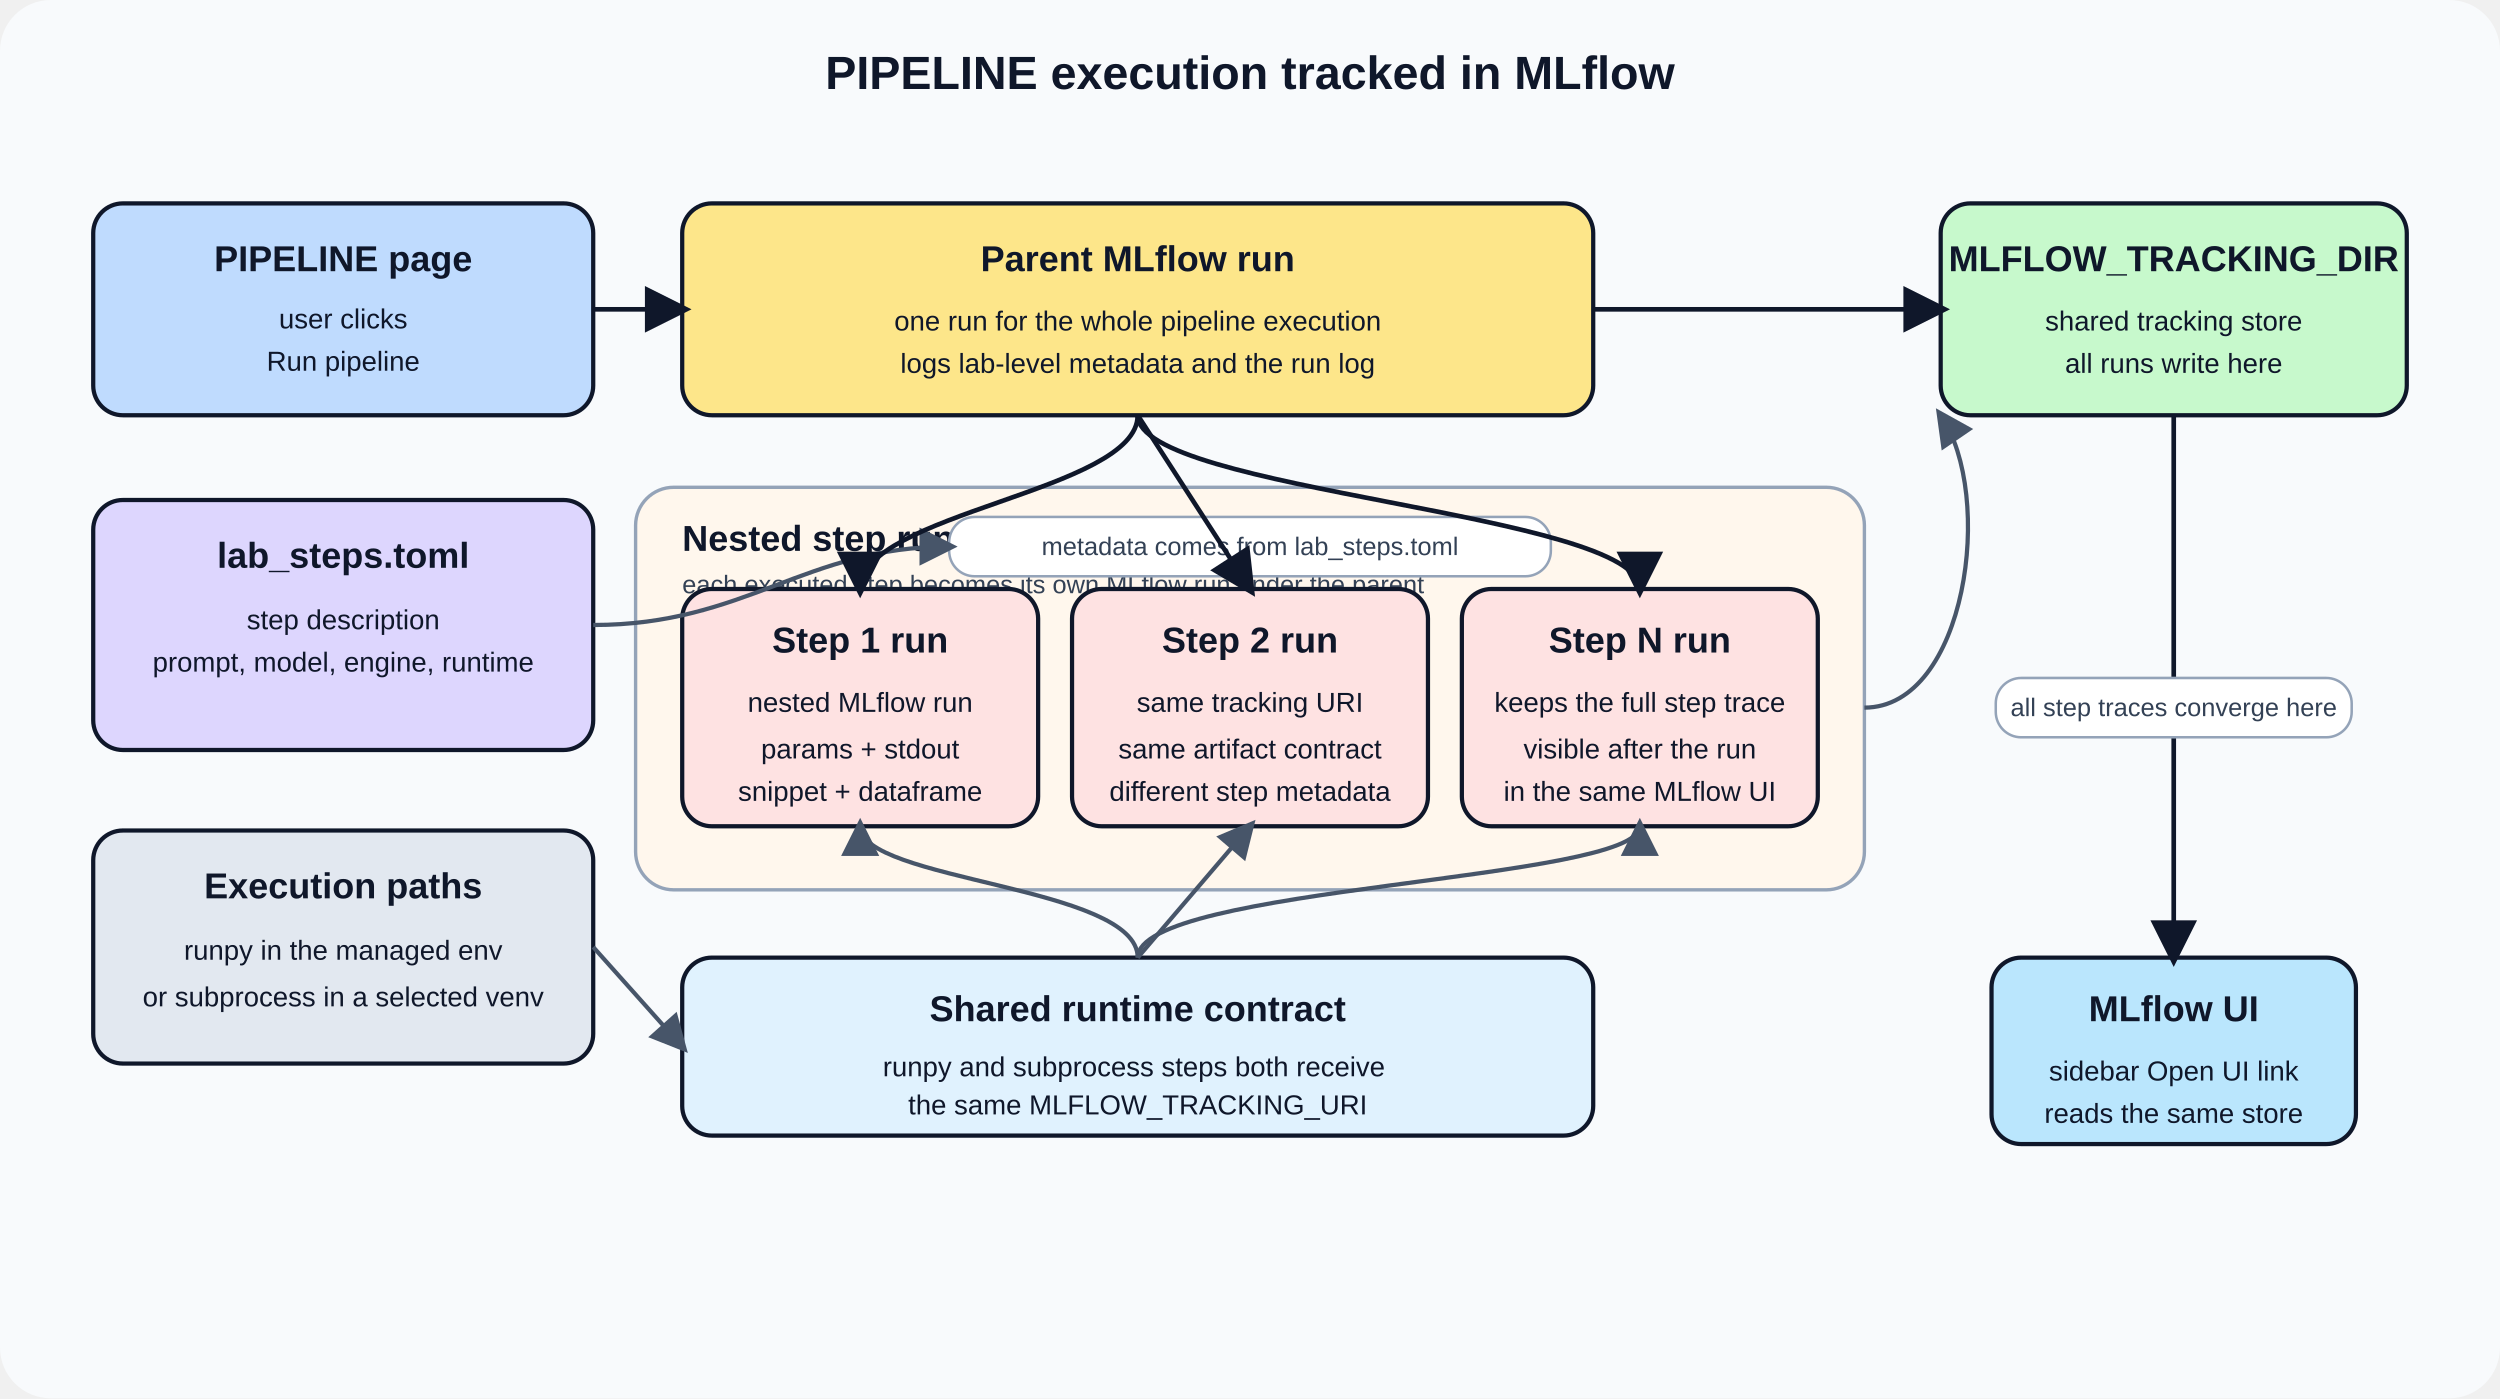
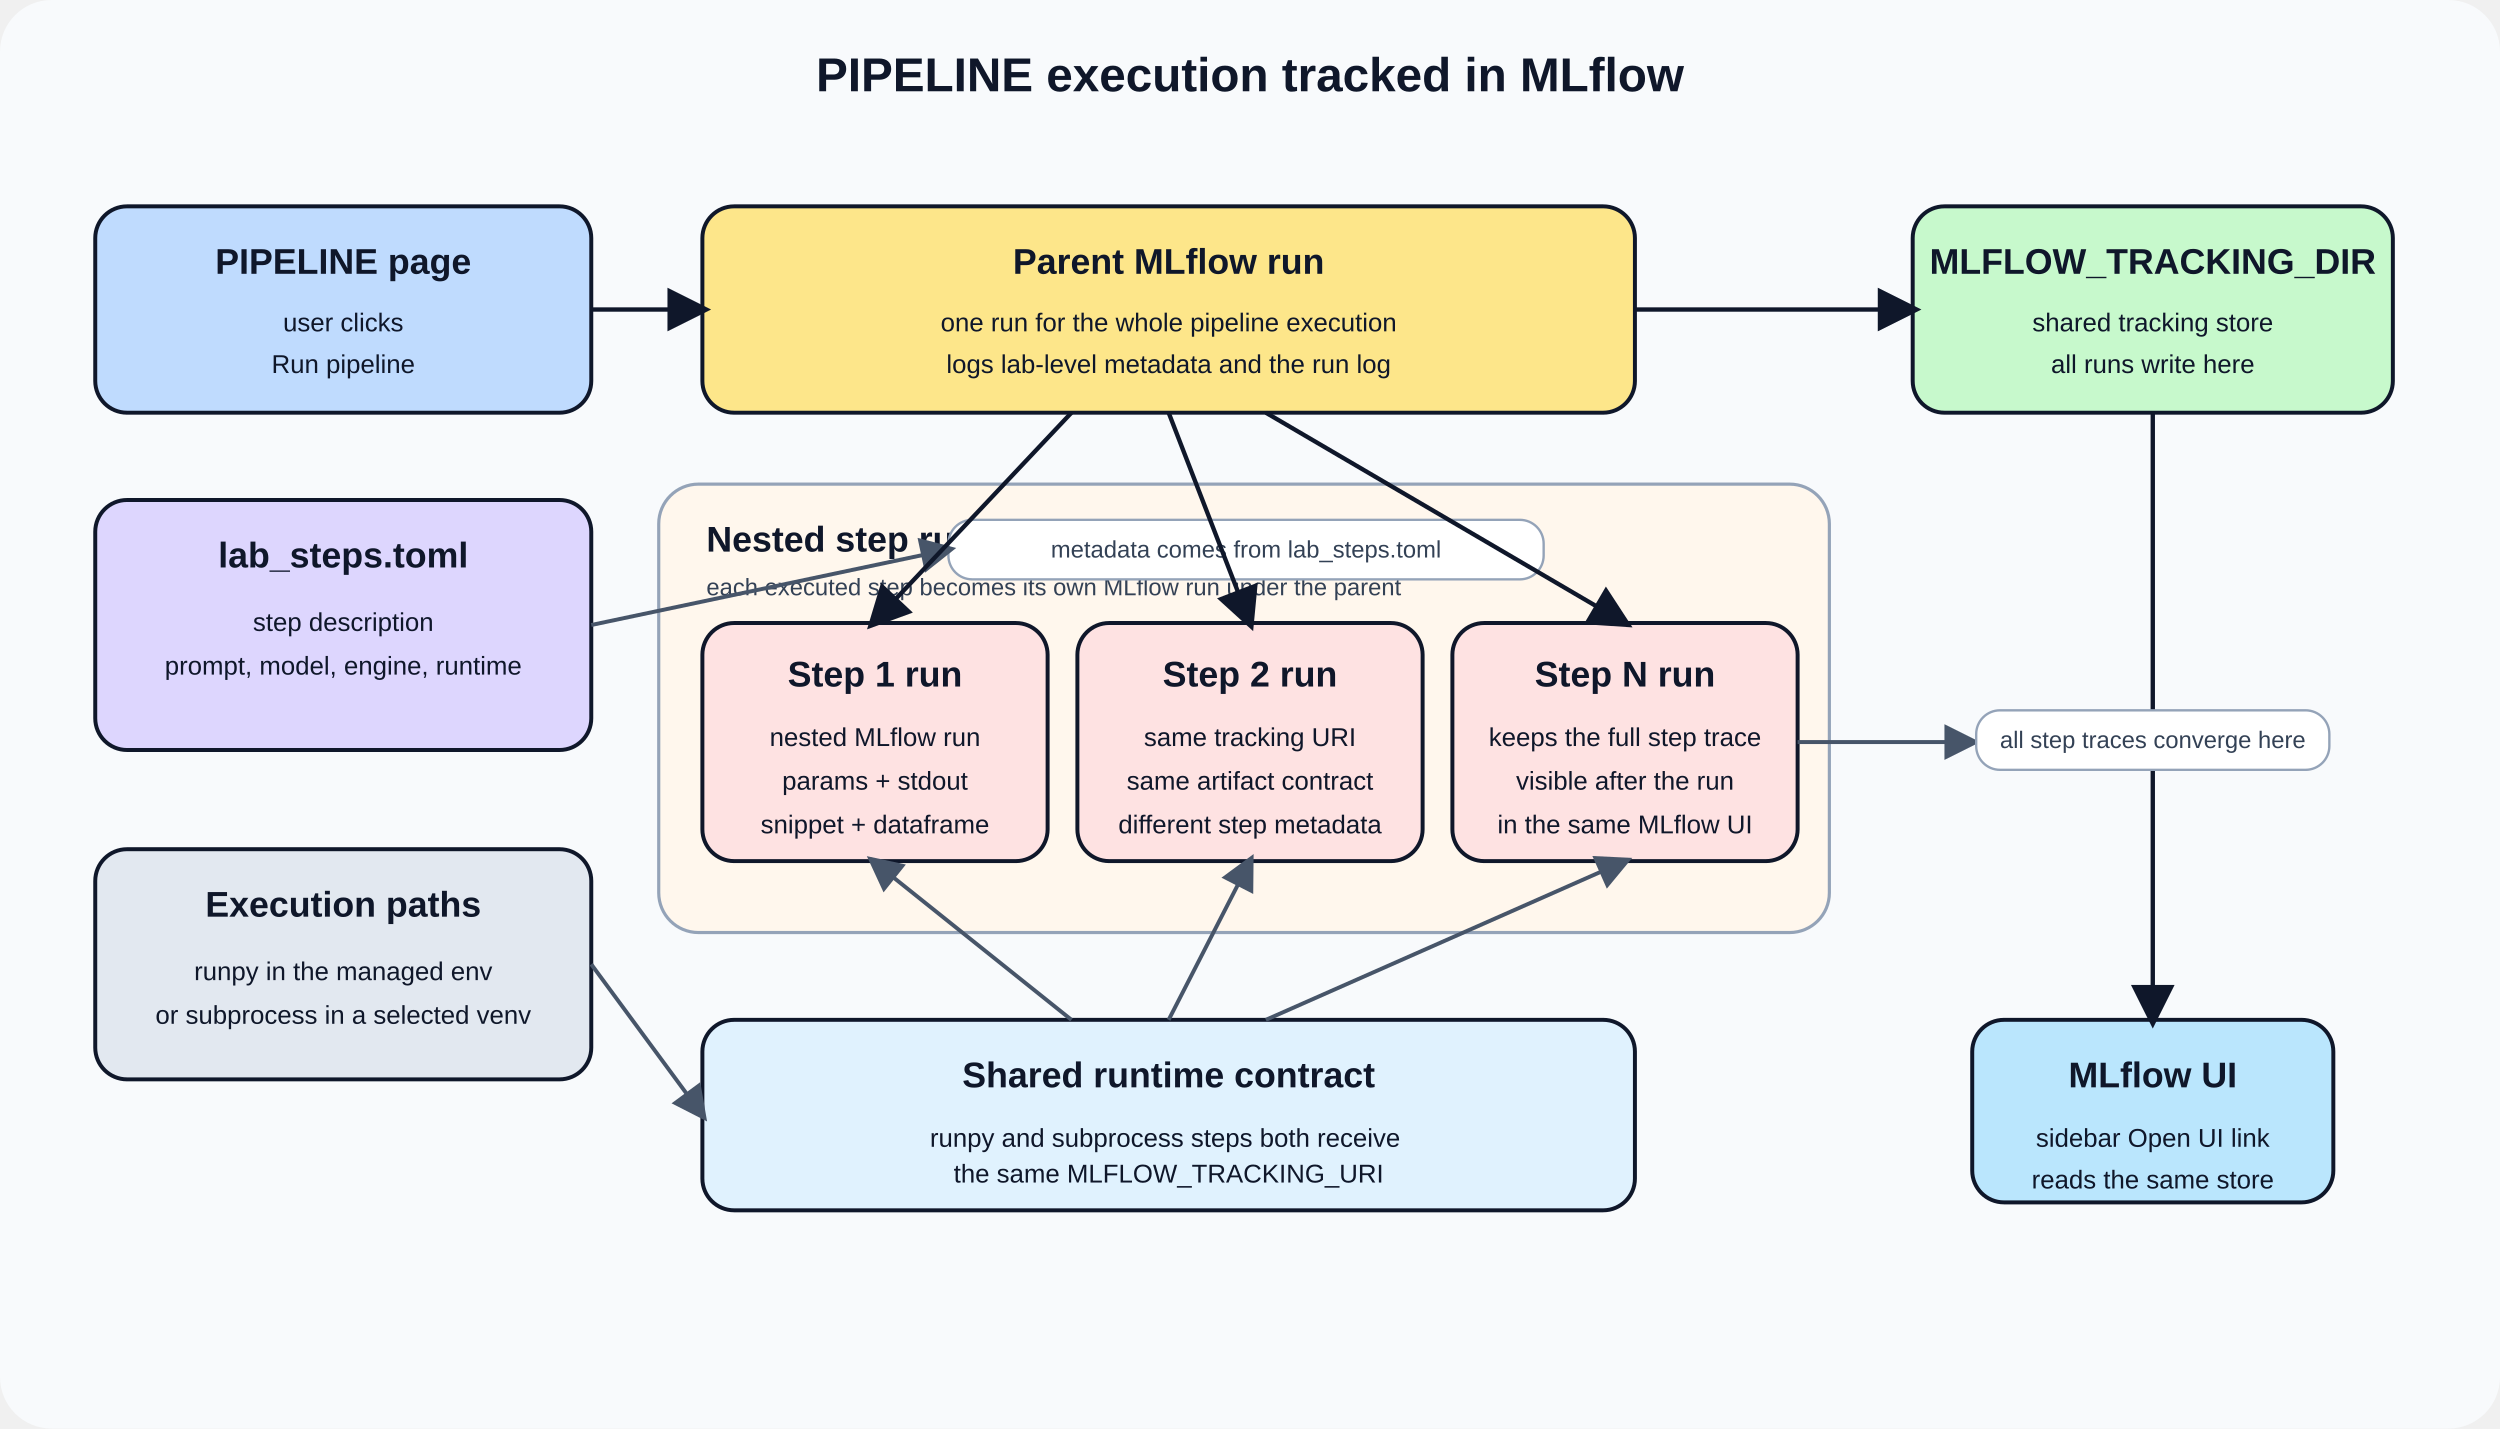
- <svg xmlns="http://www.w3.org/2000/svg" width="1180" height="660" viewBox="0 0 1180 660" role="img" aria-labelledby="title desc">
+ <svg xmlns="http://www.w3.org/2000/svg" width="1260" height="720" viewBox="0 0 1260 720" role="img" aria-labelledby="title desc">
  <defs>
    <style>
      text { font-family: Arial, Helvetica, sans-serif; fill: #0f172a; }
-       .box { stroke: #0f172a; stroke-width: 2; rx: 14; ry: 14; }
-       .panel { stroke: #94a3b8; stroke-width: 1.6; rx: 18; ry: 18; }
-       .title { font-size: 22px; font-weight: 700; }
-       .caption { font-size: 17px; font-weight: 700; }
+       .box { stroke: #0f172a; stroke-width: 2; rx: 16; ry: 16; }
+       .panel { stroke: #94a3b8; stroke-width: 1.6; rx: 20; ry: 20; }
+       .title { font-size: 24px; font-weight: 700; }
+       .caption { font-size: 18px; font-weight: 700; }
      .body { font-size: 13px; }
      .small { font-size: 12px; }
      .muted { fill: #334155; }
      .arrow { stroke: #0f172a; stroke-width: 2.2; fill: none; marker-end: url(#arrow); }
      .soft-arrow { stroke: #475569; stroke-width: 2; fill: none; marker-end: url(#arrow-soft); }
      .pill { fill: #ffffff; stroke: #94a3b8; stroke-width: 1.2; rx: 12; ry: 12; }
    </style>
    <marker id="arrow" markerWidth="10" markerHeight="10" refX="8" refY="5" orient="auto" markerUnits="strokeWidth">
      <path d="M0,0 L10,5 L0,10 z" fill="#0f172a" />
    </marker>
    <marker id="arrow-soft" markerWidth="9" markerHeight="9" refX="7" refY="4.5" orient="auto" markerUnits="strokeWidth">
      <path d="M0,0 L9,4.5 L0,9 z" fill="#475569" />
    </marker>
  </defs>
-   <rect width="100%" height="100%" fill="#f8fafc" rx="24" ry="24" />
-   <text class="title" x="590" y="42" text-anchor="middle">PIPELINE execution tracked in MLflow</text>
-   <g transform="translate(44,96)">
-     <rect class="box" width="236" height="100" fill="#bfdbfe" />
-     <text class="caption" x="118" y="32" text-anchor="middle">PIPELINE page</text>
-     <text class="body" x="118" y="59" text-anchor="middle">user clicks</text>
-     <text class="body" x="118" y="79" text-anchor="middle">Run pipeline</text>
+   <rect width="100%" height="100%" fill="#f8fafc" rx="26" ry="26" />
+   <text class="title" x="630" y="46" text-anchor="middle">PIPELINE execution tracked in MLflow</text>
+   <g transform="translate(48,104)">
+     <rect class="box" width="250" height="104" fill="#bfdbfe" />
+     <text class="caption" x="125" y="34" text-anchor="middle">PIPELINE page</text>
+     <text class="body" x="125" y="63" text-anchor="middle">user clicks</text>
+     <text class="body" x="125" y="84" text-anchor="middle">Run pipeline</text>
  </g>
-   <g transform="translate(44,236)">
-     <rect class="box" width="236" height="118" fill="#ddd6fe" />
-     <text class="caption" x="118" y="32" text-anchor="middle">lab_steps.toml</text>
-     <text class="body" x="118" y="61" text-anchor="middle">step description</text>
-     <text class="body" x="118" y="81" text-anchor="middle">prompt, model, engine, runtime</text>
+   <g transform="translate(48,252)">
+     <rect class="box" width="250" height="126" fill="#ddd6fe" />
+     <text class="caption" x="125" y="34" text-anchor="middle">lab_steps.toml</text>
+     <text class="body" x="125" y="66" text-anchor="middle">step description</text>
+     <text class="body" x="125" y="88" text-anchor="middle">prompt, model, engine, runtime</text>
  </g>
-   <g transform="translate(44,392)">
-     <rect class="box" width="236" height="110" fill="#e2e8f0" />
-     <text class="caption" x="118" y="32" text-anchor="middle">Execution paths</text>
-     <text class="body" x="118" y="61" text-anchor="middle">runpy in the managed env</text>
-     <text class="body" x="118" y="83" text-anchor="middle">or subprocess in a selected venv</text>
+   <g transform="translate(48,428)">
+     <rect class="box" width="250" height="116" fill="#e2e8f0" />
+     <text class="caption" x="125" y="34" text-anchor="middle">Execution paths</text>
+     <text class="body" x="125" y="66" text-anchor="middle">runpy in the managed env</text>
+     <text class="body" x="125" y="88" text-anchor="middle">or subprocess in a selected venv</text>
  </g>
-   <g transform="translate(322,96)">
-     <rect class="box" width="430" height="100" fill="#fde68a" />
-     <text class="caption" x="215" y="32" text-anchor="middle">Parent MLflow run</text>
-     <text class="body" x="215" y="60" text-anchor="middle">one run for the whole pipeline execution</text>
-     <text class="body" x="215" y="80" text-anchor="middle">logs lab-level metadata and the run log</text>
+   <g transform="translate(354,104)">
+     <rect class="box" width="470" height="104" fill="#fde68a" />
+     <text class="caption" x="235" y="34" text-anchor="middle">Parent MLflow run</text>
+     <text class="body" x="235" y="63" text-anchor="middle">one run for the whole pipeline execution</text>
+     <text class="body" x="235" y="84" text-anchor="middle">logs lab-level metadata and the run log</text>
  </g>
-   <g transform="translate(300,230)">
-     <rect class="panel" width="580" height="190" fill="#fff7ed" />
-     <text class="caption" x="22" y="30">Nested step runs</text>
-     <text class="small muted" x="22" y="50">each executed step becomes its own MLflow run under the parent</text>
+   <g transform="translate(332,244)">
+     <rect class="panel" width="590" height="226" fill="#fff7ed" />
+     <text class="caption" x="24" y="34">Nested step runs</text>
+     <text class="small muted" x="24" y="56">each executed step becomes its own MLflow run under the parent</text>
  </g>
-   <rect class="pill" x="448" y="244" width="284" height="28" />
-   <text class="small muted" x="590" y="262" text-anchor="middle">metadata comes from lab_steps.toml</text>
-   <g transform="translate(322,278)">
-     <rect class="box" width="168" height="112" fill="#fee2e2" />
-     <text class="caption" x="84" y="30" text-anchor="middle">Step 1 run</text>
-     <text class="body" x="84" y="58" text-anchor="middle">nested MLflow run</text>
-     <text class="body" x="84" y="80" text-anchor="middle">params + stdout</text>
-     <text class="body" x="84" y="100" text-anchor="middle">snippet + dataframe</text>
+   <rect class="pill" x="478" y="262" width="300" height="30" />
+   <text class="small muted" x="628" y="281" text-anchor="middle">metadata comes from lab_steps.toml</text>
+   <g transform="translate(354,314)">
+     <rect class="box" width="174" height="120" fill="#fee2e2" />
+     <text class="caption" x="87" y="32" text-anchor="middle">Step 1 run</text>
+     <text class="body" x="87" y="62" text-anchor="middle">nested MLflow run</text>
+     <text class="body" x="87" y="84" text-anchor="middle">params + stdout</text>
+     <text class="body" x="87" y="106" text-anchor="middle">snippet + dataframe</text>
  </g>
-   <g transform="translate(506,278)">
-     <rect class="box" width="168" height="112" fill="#fee2e2" />
-     <text class="caption" x="84" y="30" text-anchor="middle">Step 2 run</text>
-     <text class="body" x="84" y="58" text-anchor="middle">same tracking URI</text>
-     <text class="body" x="84" y="80" text-anchor="middle">same artifact contract</text>
-     <text class="body" x="84" y="100" text-anchor="middle">different step metadata</text>
+   <g transform="translate(543,314)">
+     <rect class="box" width="174" height="120" fill="#fee2e2" />
+     <text class="caption" x="87" y="32" text-anchor="middle">Step 2 run</text>
+     <text class="body" x="87" y="62" text-anchor="middle">same tracking URI</text>
+     <text class="body" x="87" y="84" text-anchor="middle">same artifact contract</text>
+     <text class="body" x="87" y="106" text-anchor="middle">different step metadata</text>
  </g>
-   <g transform="translate(690,278)">
-     <rect class="box" width="168" height="112" fill="#fee2e2" />
-     <text class="caption" x="84" y="30" text-anchor="middle">Step N run</text>
-     <text class="body" x="84" y="58" text-anchor="middle">keeps the full step trace</text>
-     <text class="body" x="84" y="80" text-anchor="middle">visible after the run</text>
-     <text class="body" x="84" y="100" text-anchor="middle">in the same MLflow UI</text>
+   <g transform="translate(732,314)">
+     <rect class="box" width="174" height="120" fill="#fee2e2" />
+     <text class="caption" x="87" y="32" text-anchor="middle">Step N run</text>
+     <text class="body" x="87" y="62" text-anchor="middle">keeps the full step trace</text>
+     <text class="body" x="87" y="84" text-anchor="middle">visible after the run</text>
+     <text class="body" x="87" y="106" text-anchor="middle">in the same MLflow UI</text>
  </g>
-   <g transform="translate(322,452)">
-     <rect class="box" width="430" height="84" fill="#e0f2fe" />
-     <text class="caption" x="215" y="30" text-anchor="middle">Shared runtime contract</text>
-     <text class="body" x="215" y="56" text-anchor="middle">
-       <tspan x="215" dy="0">runpy and subprocess steps both receive</tspan>
-       <tspan x="215" dy="18">the same MLFLOW_TRACKING_URI</tspan>
+   <g transform="translate(354,514)">
+     <rect class="box" width="470" height="96" fill="#e0f2fe" />
+     <text class="caption" x="235" y="34" text-anchor="middle">Shared runtime contract</text>
+     <text class="body" x="235" y="64" text-anchor="middle">
+       <tspan x="235" dy="0">runpy and subprocess steps both receive</tspan>
+       <tspan x="235" dy="18">the same MLFLOW_TRACKING_URI</tspan>
    </text>
  </g>
-   <g transform="translate(916,96)">
-     <rect class="box" width="220" height="100" fill="#c7f9cc" />
-     <text class="caption" x="110" y="32" text-anchor="middle">MLFLOW_TRACKING_DIR</text>
-     <text class="body" x="110" y="60" text-anchor="middle">shared tracking store</text>
-     <text class="body" x="110" y="80" text-anchor="middle">all runs write here</text>
+   <g transform="translate(964,104)">
+     <rect class="box" width="242" height="104" fill="#c7f9cc" />
+     <text class="caption" x="121" y="34" text-anchor="middle">MLFLOW_TRACKING_DIR</text>
+     <text class="body" x="121" y="63" text-anchor="middle">shared tracking store</text>
+     <text class="body" x="121" y="84" text-anchor="middle">all runs write here</text>
  </g>
-   <g transform="translate(940,452)">
-     <rect class="box" width="172" height="88" fill="#bae6fd" />
-     <text class="caption" x="86" y="30" text-anchor="middle">MLflow UI</text>
-     <text class="body" x="86" y="58" text-anchor="middle">sidebar Open UI link</text>
-     <text class="body" x="86" y="78" text-anchor="middle">reads the same store</text>
+   <g transform="translate(994,514)">
+     <rect class="box" width="182" height="92" fill="#bae6fd" />
+     <text class="caption" x="91" y="34" text-anchor="middle">MLflow UI</text>
+     <text class="body" x="91" y="64" text-anchor="middle">sidebar Open UI link</text>
+     <text class="body" x="91" y="85" text-anchor="middle">reads the same store</text>
  </g>
-   <path class="arrow" d="M280,146 L322,146" />
-   <path class="soft-arrow" d="M280,295 C352,295 380,258 448,258" />
-   <path class="soft-arrow" d="M280,447 L322,494" />
-   <path class="arrow" d="M537,196 C537,232 406,242 406,278" />
-   <path class="arrow" d="M537,196 L590,278" />
-   <path class="arrow" d="M537,196 C537,232 774,242 774,278" />
-   <path class="soft-arrow" d="M537,452 C537,418 406,416 406,390" />
-   <path class="soft-arrow" d="M537,452 L590,390" />
-   <path class="soft-arrow" d="M537,452 C537,418 774,416 774,390" />
-   <path class="arrow" d="M752,146 L916,146" />
-   <path class="soft-arrow" d="M880,334 C928,334 942,234 916,196" />
-   <path class="arrow" d="M1026,196 L1026,452" />
-   <rect class="pill" x="942" y="320" width="168" height="28" />
-   <text class="small muted" x="1026" y="338" text-anchor="middle">all step traces converge here</text>
+   <path class="arrow" d="M298,156 L354,156" />
+   <path class="soft-arrow" d="M298,315 L478,277" />
+   <path class="soft-arrow" d="M298,486 L354,562" />
+   <path class="arrow" d="M540,208 L440,314" />
+   <path class="arrow" d="M589,208 L630,314" />
+   <path class="arrow" d="M638,208 L819,314" />
+   <path class="soft-arrow" d="M540,514 L440,434" />
+   <path class="soft-arrow" d="M589,514 L630,434" />
+   <path class="soft-arrow" d="M638,514 L819,434" />
+   <path class="arrow" d="M824,156 L964,156" />
+   <path class="arrow" d="M1085,208 L1085,514" />
+   <path class="soft-arrow" d="M906,374 L994,374" />
+   <rect class="pill" x="996" y="358" width="178" height="30" />
+   <text class="small muted" x="1085" y="377" text-anchor="middle">all step traces converge here</text>
</svg>
